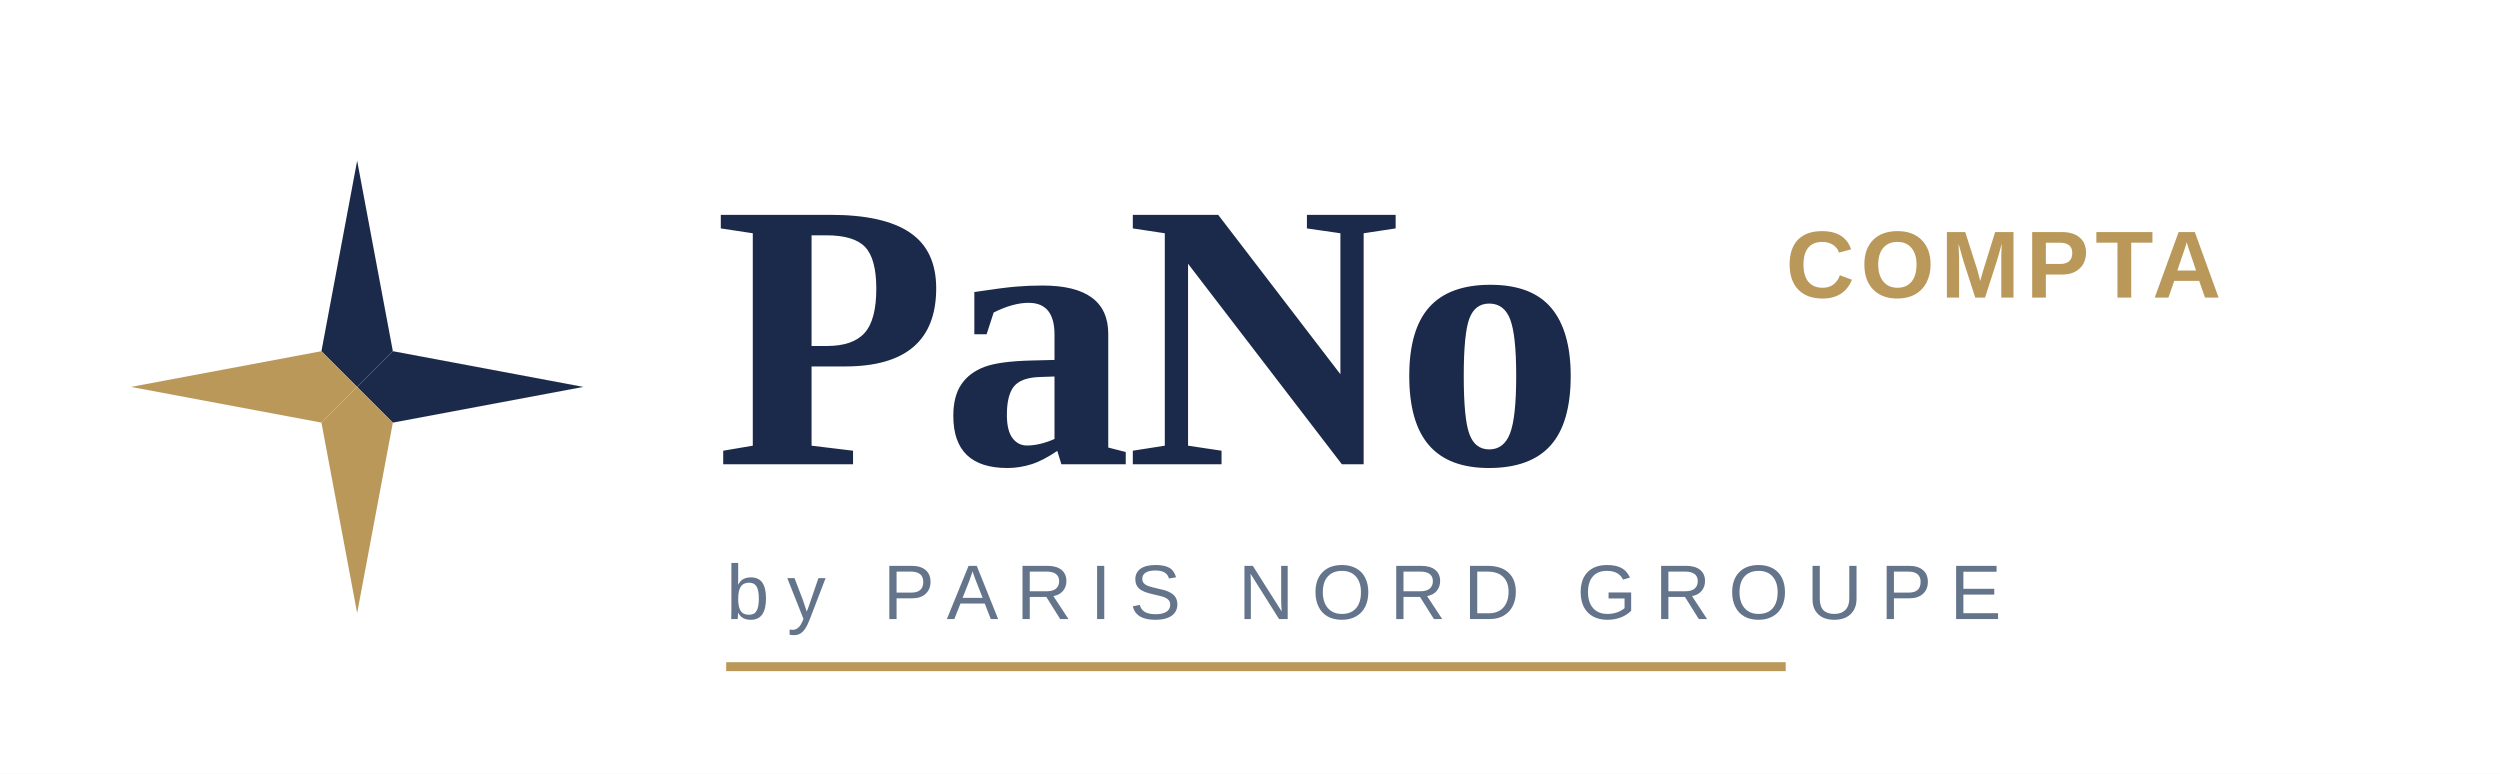
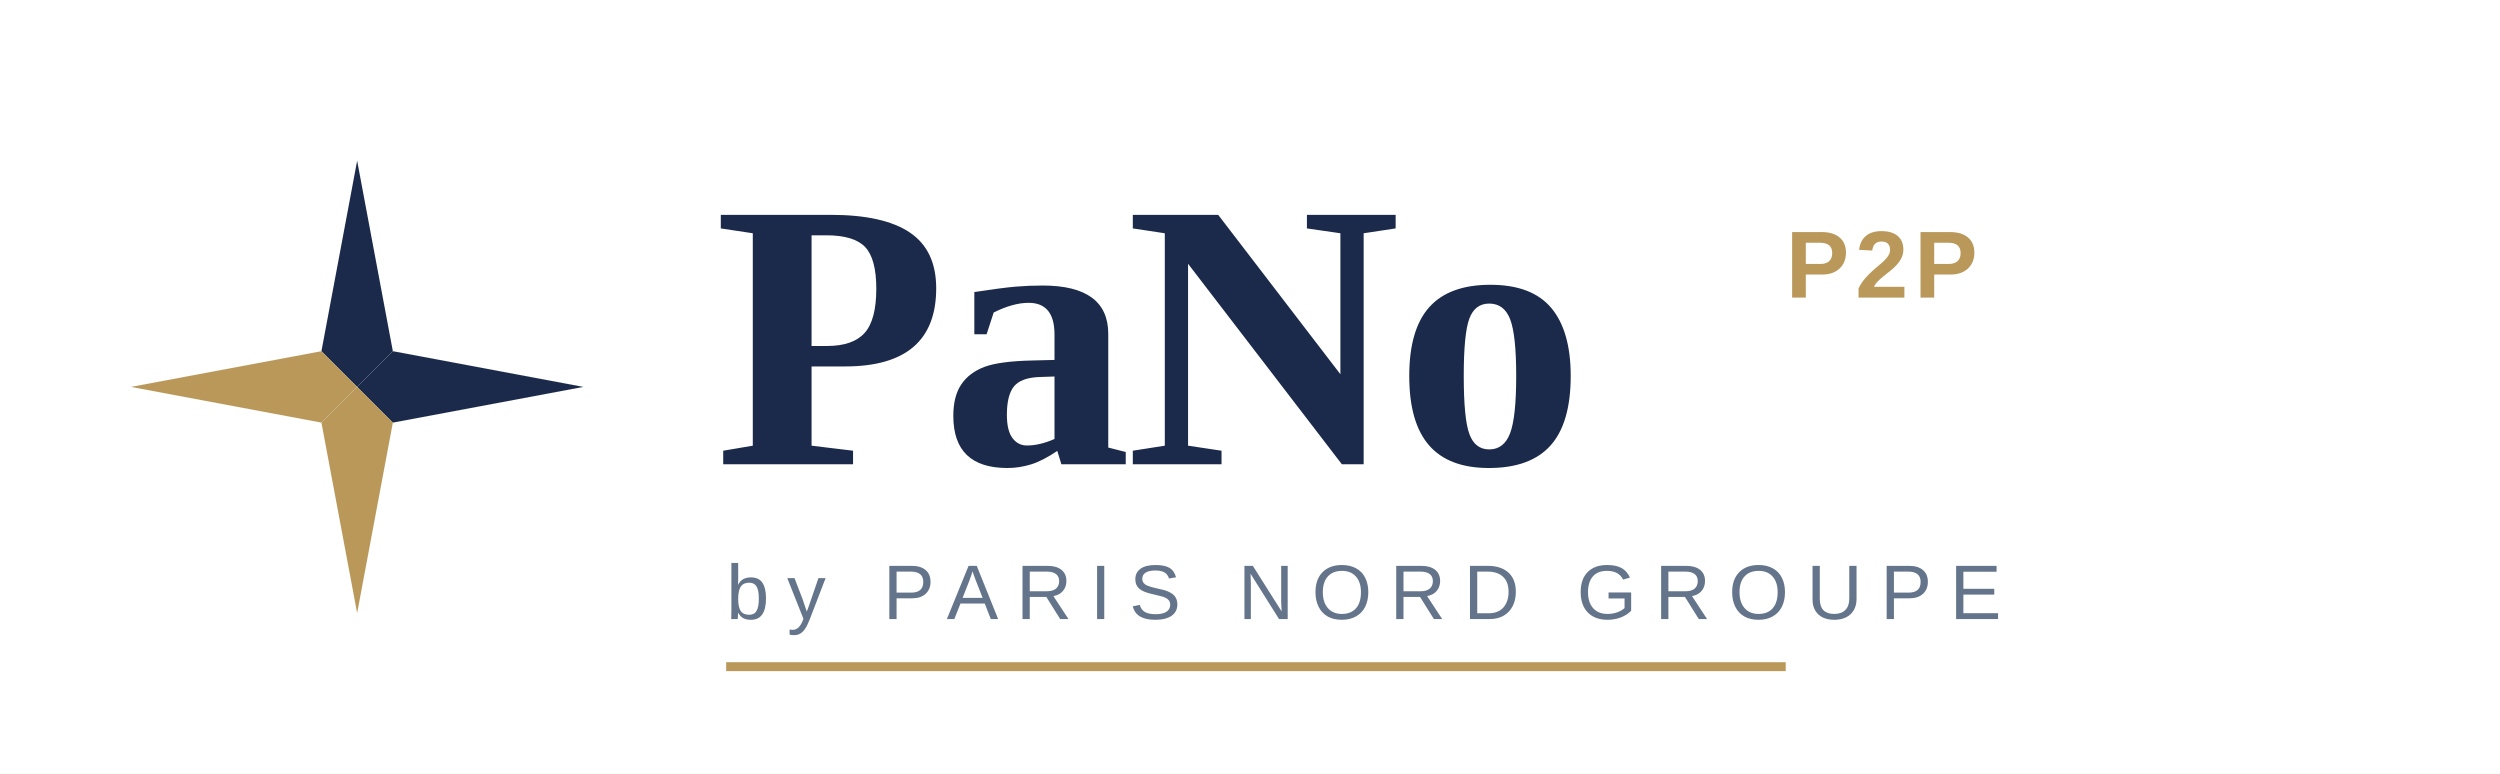
<svg xmlns="http://www.w3.org/2000/svg" viewBox="0 0 420 130" font-family="Georgia, 'Times New Roman', serif">
  <rect width="420" height="130" fill="#ffffff" />
  <g transform="translate(20,25)">
    <polygon points="40,40 34,34 40,2 46,34" fill="#1b2a4a" />
    <polygon points="40,40 46,34 78,40 46,46" fill="#1b2a4a" />
    <polygon points="40,40 46,46 40,78 34,46" fill="#b9985a" />
    <polygon points="40,40 34,46 2,40 34,34" fill="#b9985a" />
  </g>
  <text x="120" y="78" font-size="64" font-weight="700" fill="#1b2a4a" letter-spacing="-1">PaNo</text>
-   <text x="300" y="50" font-size="16" font-weight="700" fill="#b9985a" font-family="Arial, sans-serif" letter-spacing="1">COMPTA</text>
+   <text x="300" y="50" font-size="16" font-weight="700" fill="#b9985a" font-family="Arial, sans-serif" letter-spacing="1">P2P</text>
  <text x="122" y="104" font-size="13" fill="#64748b" font-family="Arial, sans-serif" letter-spacing="3">by PARIS NORD GROUPE</text>
  <line x1="122" y1="112" x2="300" y2="112" stroke="#b9985a" stroke-width="1.5" />
</svg>
